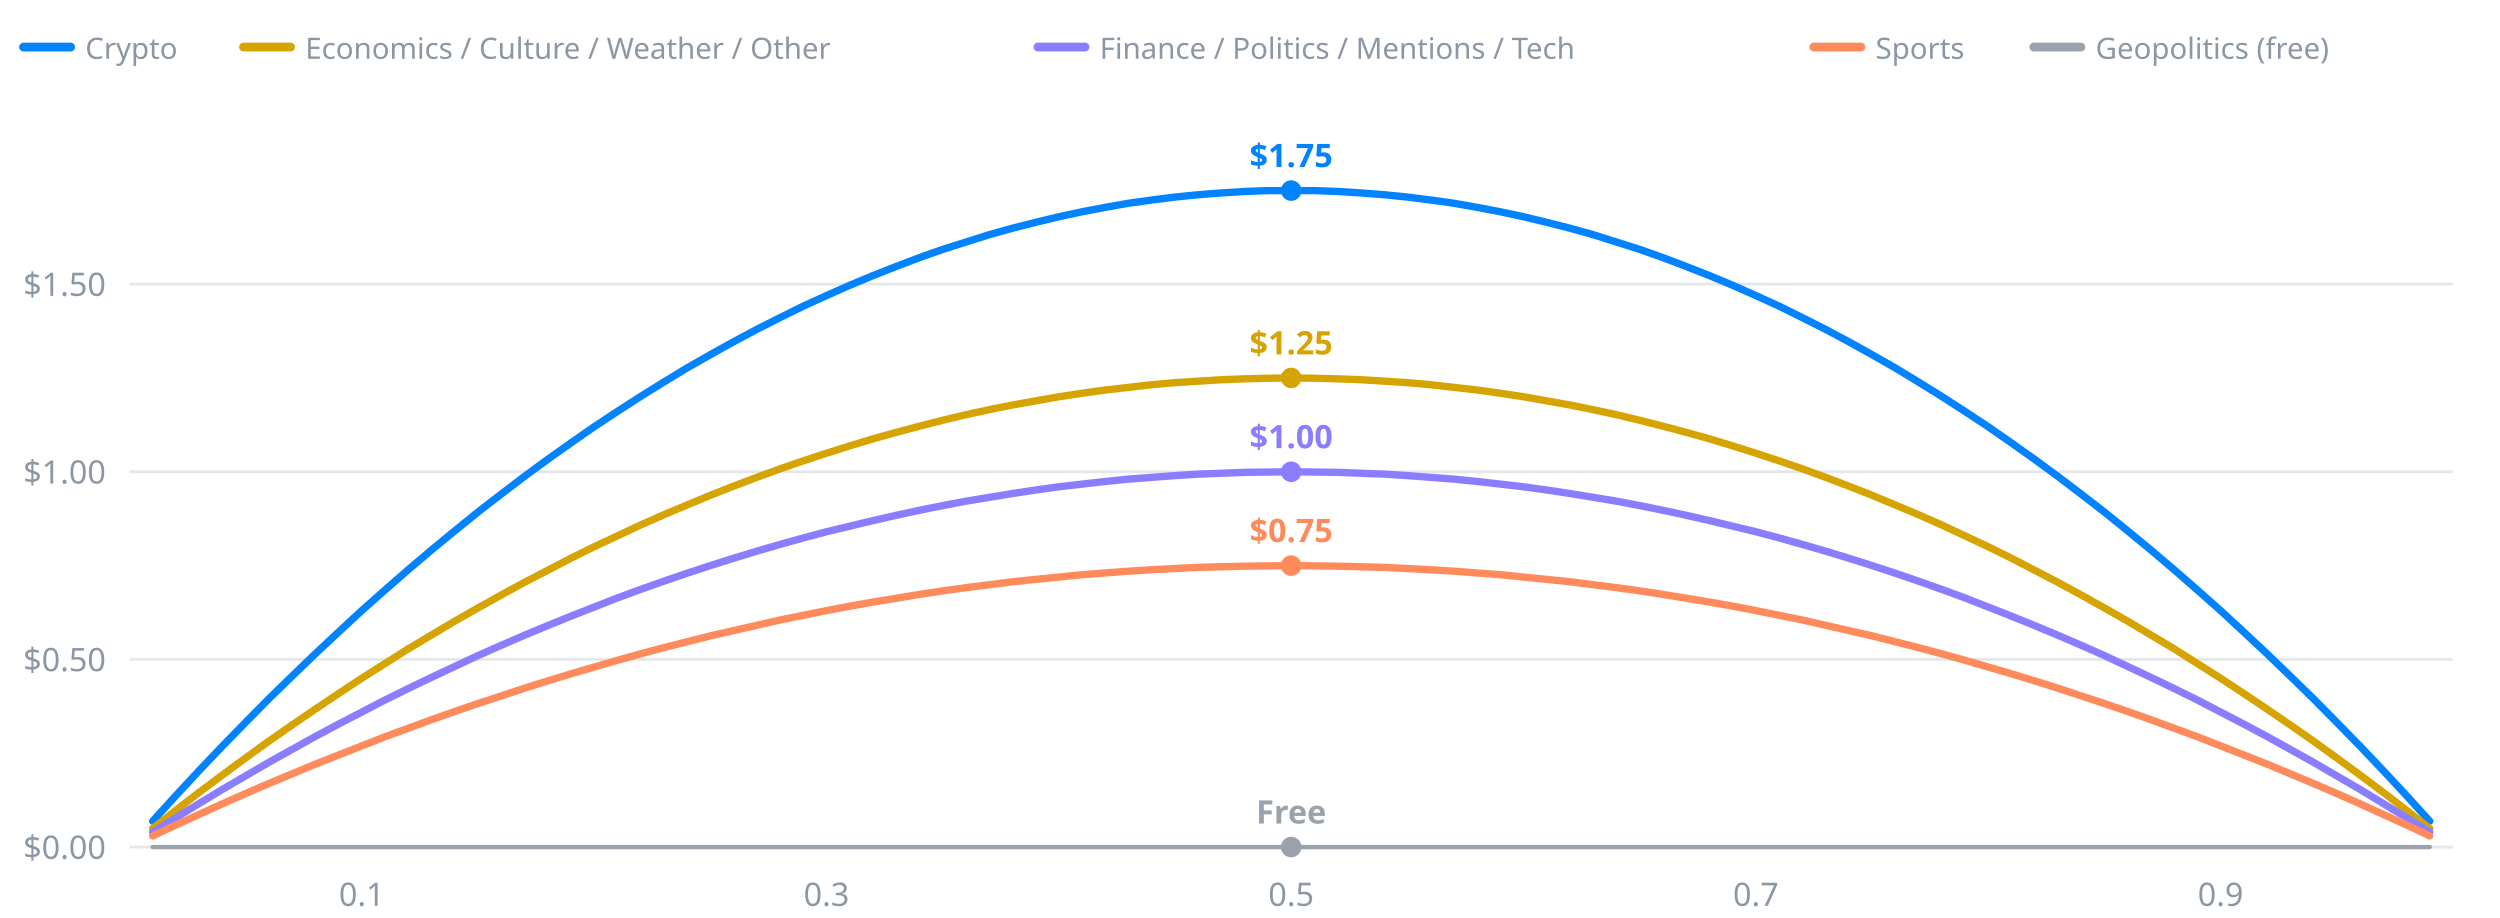
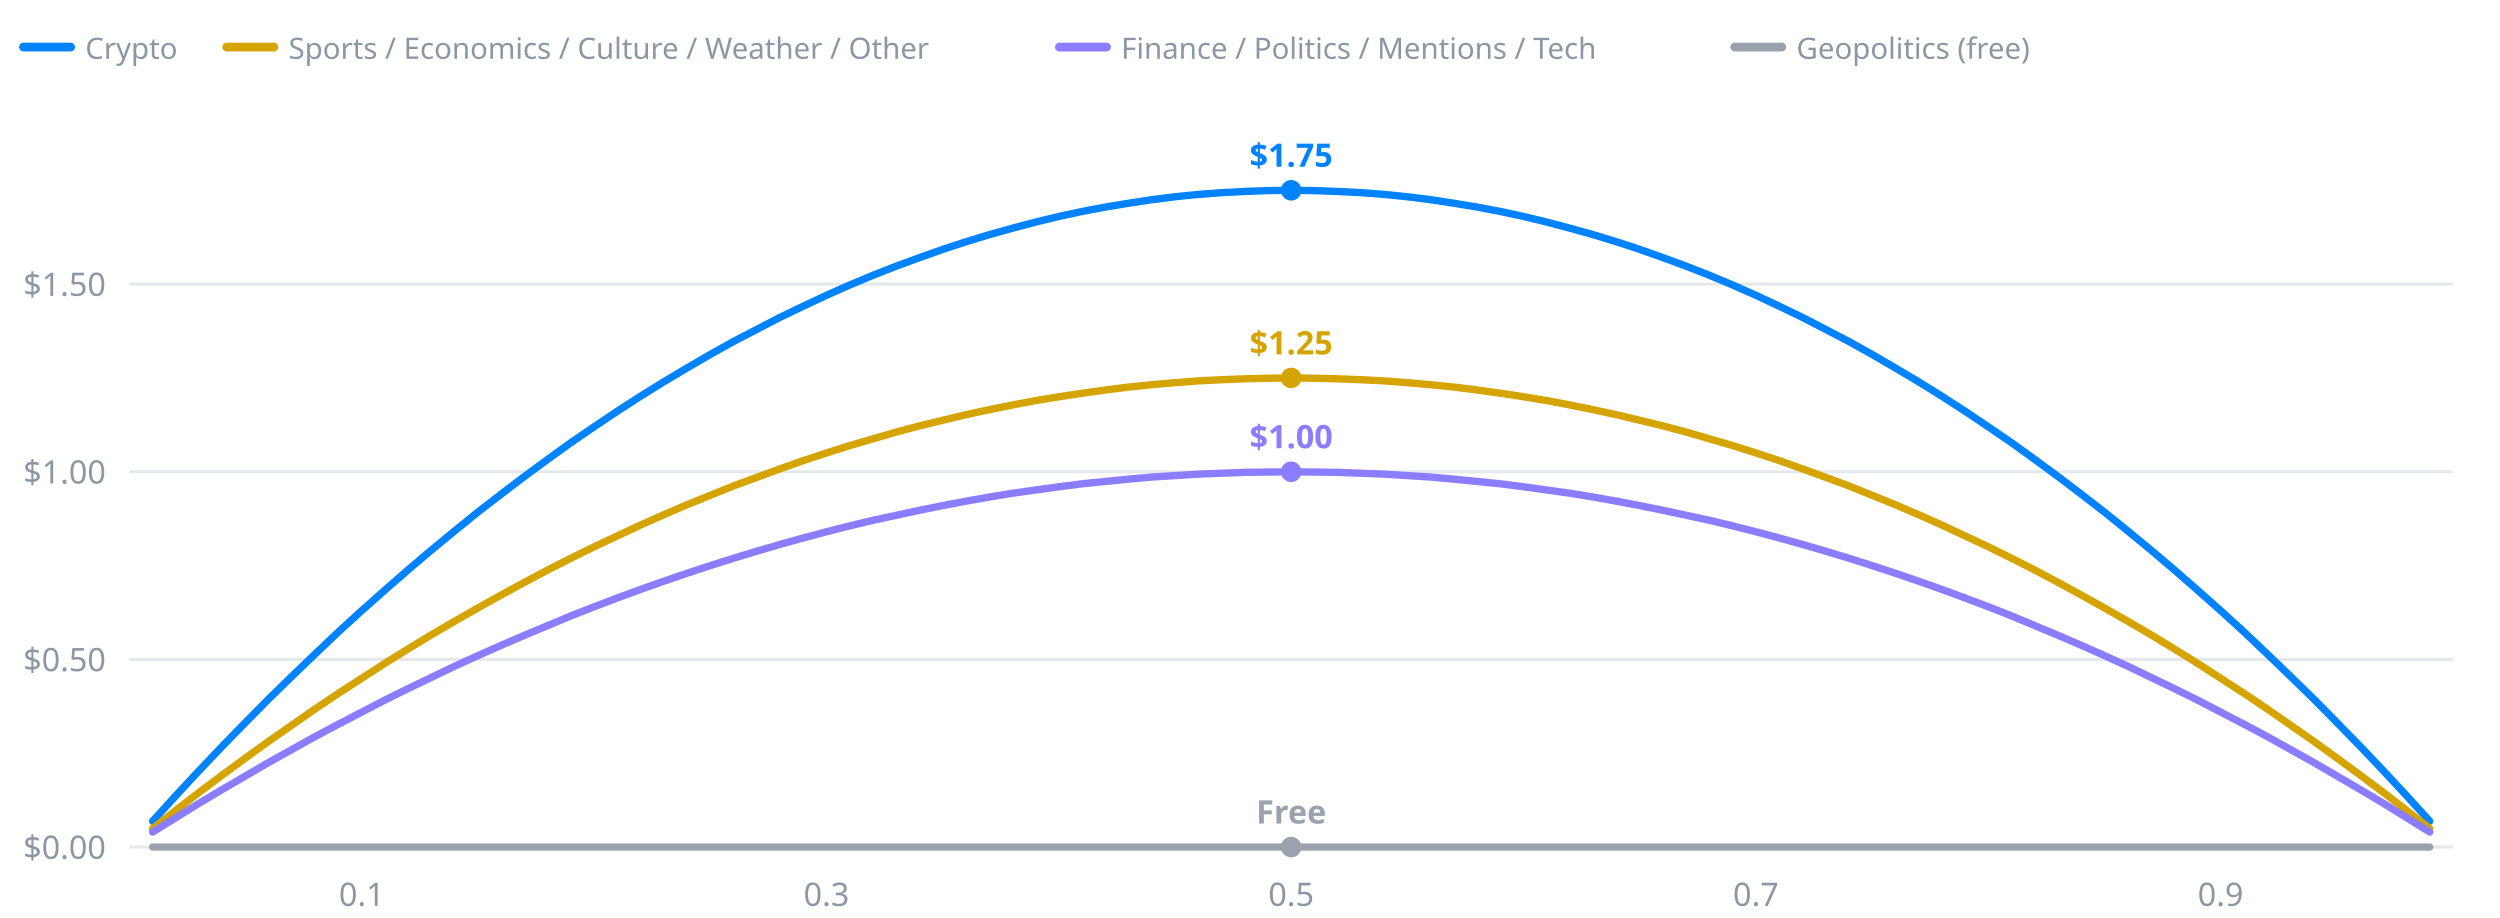
<svg xmlns="http://www.w3.org/2000/svg" viewBox="0 0 850 312" width="850" height="312" font-family="ui-sans-serif,system-ui,sans-serif">
-   <line x1="8" y1="16" x2="24" y2="16" stroke="#0182ff" stroke-width="3" stroke-linecap="round" />
-   <text x="29" y="20" font-size="10" fill="#8b97a5">Crypto</text>
-   <line x1="82.8" y1="16" x2="98.8" y2="16" stroke="#d6a400" stroke-width="3" stroke-linecap="round" />
-   <text x="103.8" y="20" font-size="10" fill="#8b97a5">Economics / Culture / Weather / Other</text>
-   <line x1="352.9" y1="16" x2="368.9" y2="16" stroke="#8a7dff" stroke-width="3" stroke-linecap="round" />
-   <text x="373.9" y="20" font-size="10" fill="#8b97a5">Finance / Politics / Mentions / Tech</text>
-   <line x1="616.7" y1="16" x2="632.7" y2="16" stroke="#ff8a5c" stroke-width="3" stroke-linecap="round" />
-   <text x="637.7" y="20" font-size="10" fill="#8b97a5">Sports</text>
-   <line x1="691.5" y1="16" x2="707.5" y2="16" stroke="#9aa3ad" stroke-width="3" stroke-linecap="round" />
-   <text x="712.5" y="20" font-size="10" fill="#8b97a5">Geopolitics (free)</text>
+   <line x1="8.0" y1="16" x2="24.0" y2="16" stroke="#0182ff" stroke-width="3" stroke-linecap="round" />
+   <text x="29.0" y="20" font-size="10" fill="#8b97a5">Crypto</text>
+   <line x1="77.1" y1="16" x2="93.1" y2="16" stroke="#d6a400" stroke-width="3" stroke-linecap="round" />
+   <text x="98.1" y="20" font-size="10" fill="#8b97a5">Sports / Economics / Culture / Weather / Other</text>
+   <line x1="360.2" y1="16" x2="376.2" y2="16" stroke="#8a7dff" stroke-width="3" stroke-linecap="round" />
+   <text x="381.2" y="20" font-size="10" fill="#8b97a5">Finance / Politics / Mentions / Tech</text>
+   <line x1="589.8" y1="16" x2="605.8" y2="16" stroke="#9aa3ad" stroke-width="3" stroke-linecap="round" />
+   <text x="610.8" y="20" font-size="10" fill="#8b97a5">Geopolitics (free)</text>
  <line x1="44" y1="288.0" x2="834" y2="288.0" stroke="#8b97a5" stroke-opacity="0.22" />
  <text x="36" y="292.0" text-anchor="end" font-size="11" fill="#8b97a5">$0.00</text>
  <line x1="44" y1="224.2" x2="834" y2="224.2" stroke="#8b97a5" stroke-opacity="0.22" />
  <text x="36" y="228.2" text-anchor="end" font-size="11" fill="#8b97a5">$0.50</text>
  <line x1="44" y1="160.4" x2="834" y2="160.4" stroke="#8b97a5" stroke-opacity="0.22" />
  <text x="36" y="164.4" text-anchor="end" font-size="11" fill="#8b97a5">$1.00</text>
  <line x1="44" y1="96.6" x2="834" y2="96.6" stroke="#8b97a5" stroke-opacity="0.22" />
  <text x="36" y="100.6" text-anchor="end" font-size="11" fill="#8b97a5">$1.50</text>
  <text x="123.0" y="308" text-anchor="middle" font-size="11" fill="#8b97a5">0.1</text>
  <text x="281.0" y="308" text-anchor="middle" font-size="11" fill="#8b97a5">0.3</text>
  <text x="439.0" y="308" text-anchor="middle" font-size="11" fill="#8b97a5">0.5</text>
  <text x="597.0" y="308" text-anchor="middle" font-size="11" fill="#8b97a5">0.7</text>
  <text x="755.0" y="308" text-anchor="middle" font-size="11" fill="#8b97a5">0.9</text>
  <text x="439" y="326" text-anchor="middle" font-size="11" fill="#8b97a5">share price</text>
-   <polyline points="51.9,279.2 59.8,270.5 67.7,262.0 75.6,253.7 83.5,245.6 91.4,237.6 99.3,229.9 107.2,222.3 115.1,214.9 123.0,207.6 130.9,200.6 138.8,193.7 146.7,187.0 154.6,180.5 162.5,174.1 170.4,168.0 178.3,162.0 186.2,156.2 194.1,150.6 202.0,145.1 209.9,139.9 217.8,134.8 225.7,129.9 233.6,125.1 241.5,120.6 249.4,116.2 257.3,112.0 265.2,108.0 273.1,104.1 281.0,100.5 288.9,97.0 296.8,93.7 304.7,90.6 312.6,87.6 320.5,84.8 328.4,82.3 336.3,79.8 344.2,77.6 352.1,75.6 360.0,73.7 367.9,72.0 375.8,70.5 383.7,69.1 391.6,68.0 399.5,67.0 407.4,66.2 415.3,65.6 423.2,65.1 431.1,64.8 439.0,64.8 446.9,64.8 454.8,65.1 462.7,65.6 470.6,66.2 478.5,67.0 486.4,68.0 494.3,69.1 502.2,70.5 510.1,72.0 518.0,73.7 525.9,75.6 533.8,77.6 541.7,79.8 549.6,82.3 557.5,84.8 565.4,87.6 573.3,90.6 581.2,93.7 589.1,97.0 597.0,100.5 604.9,104.1 612.8,108.0 620.7,112.0 628.6,116.2 636.5,120.6 644.4,125.1 652.3,129.9 660.2,134.8 668.1,139.9 676.0,145.1 683.9,150.6 691.8,156.2 699.7,162.0 707.6,168.0 715.5,174.1 723.4,180.5 731.3,187.0 739.2,193.7 747.1,200.6 755.0,207.6 762.9,214.9 770.8,222.3 778.7,229.9 786.6,237.6 794.5,245.6 802.4,253.7 810.3,262.0 818.2,270.5 826.1,279.2" fill="none" stroke="#0182ff" stroke-width="2.5" stroke-linecap="round" stroke-linejoin="round" />
-   <polyline points="51.9,281.7 59.8,275.5 67.7,269.4 75.6,263.5 83.5,257.7 91.4,252.0 99.3,246.5 107.2,241.1 115.1,235.8 123.0,230.6 130.9,225.6 138.8,220.6 146.7,215.9 154.6,211.2 162.5,206.7 170.4,202.3 178.3,198.0 186.2,193.9 194.1,189.8 202.0,185.9 209.9,182.2 217.8,178.5 225.7,175.0 233.6,171.7 241.5,168.4 249.4,165.3 257.3,162.3 265.2,159.4 273.1,156.7 281.0,154.1 288.9,151.6 296.8,149.2 304.7,147.0 312.6,144.9 320.5,142.9 328.4,141.0 336.3,139.3 344.2,137.7 352.1,136.3 360.0,134.9 367.9,133.7 375.8,132.6 383.7,131.7 391.6,130.8 399.5,130.1 407.4,129.6 415.3,129.1 423.2,128.8 431.1,128.6 439.0,128.5 446.9,128.6 454.8,128.8 462.7,129.1 470.6,129.6 478.5,130.1 486.4,130.8 494.3,131.7 502.2,132.6 510.1,133.7 518.0,134.9 525.9,136.3 533.8,137.7 541.7,139.3 549.6,141.0 557.5,142.9 565.4,144.9 573.3,147.0 581.2,149.2 589.1,151.6 597.0,154.1 604.9,156.7 612.8,159.4 620.7,162.3 628.6,165.3 636.5,168.4 644.4,171.7 652.3,175.0 660.2,178.5 668.1,182.2 676.0,185.9 683.9,189.8 691.8,193.9 699.7,198.0 707.6,202.3 715.5,206.7 723.4,211.2 731.3,215.9 739.2,220.6 747.1,225.6 755.0,230.6 762.9,235.8 770.8,241.1 778.7,246.5 786.6,252.0 794.5,257.7 802.4,263.5 810.3,269.4 818.2,275.5 826.1,281.7" fill="none" stroke="#d6a400" stroke-width="2.5" stroke-linecap="round" stroke-linejoin="round" />
-   <polyline points="51.9,282.9 59.8,278.0 67.7,273.2 75.6,268.4 83.5,263.8 91.4,259.2 99.3,254.8 107.2,250.4 115.1,246.2 123.0,242.1 130.9,238.0 138.8,234.1 146.7,230.3 154.6,226.6 162.5,222.9 170.4,219.4 178.3,216.0 186.2,212.7 194.1,209.5 202.0,206.4 209.9,203.3 217.8,200.4 225.7,197.6 233.6,194.9 241.5,192.3 249.4,189.8 257.3,187.4 265.2,185.1 273.1,182.9 281.0,180.8 288.9,178.9 296.8,177.0 304.7,175.2 312.6,173.5 320.5,171.9 328.4,170.4 336.3,169.1 344.2,167.8 352.1,166.6 360.0,165.5 367.9,164.6 375.8,163.7 383.7,162.9 391.6,162.3 399.5,161.7 407.4,161.2 415.3,160.9 423.2,160.6 431.1,160.5 439.0,160.4 446.9,160.5 454.8,160.6 462.7,160.9 470.6,161.2 478.5,161.7 486.4,162.3 494.3,162.9 502.2,163.7 510.1,164.6 518.0,165.5 525.9,166.6 533.8,167.8 541.7,169.1 549.6,170.4 557.5,171.9 565.4,173.5 573.3,175.2 581.2,177.0 589.1,178.9 597.0,180.8 604.9,182.9 612.8,185.1 620.7,187.4 628.6,189.8 636.5,192.3 644.4,194.9 652.3,197.6 660.2,200.4 668.1,203.3 676.0,206.4 683.9,209.5 691.8,212.7 699.7,216.0 707.6,219.4 715.5,222.9 723.4,226.6 731.3,230.3 739.2,234.1 747.1,238.0 755.0,242.1 762.9,246.2 770.8,250.4 778.7,254.8 786.6,259.2 794.5,263.8 802.4,268.4 810.3,273.2 818.2,278.0 826.1,282.9" fill="none" stroke="#8a7dff" stroke-width="2.5" stroke-linecap="round" stroke-linejoin="round" />
-   <polyline points="51.9,284.2 59.8,280.5 67.7,276.9 75.6,273.3 83.5,269.8 91.4,266.4 99.3,263.1 107.2,259.8 115.1,256.7 123.0,253.6 130.9,250.5 138.8,247.6 146.7,244.7 154.6,241.9 162.5,239.2 170.4,236.6 178.3,234.0 186.2,231.5 194.1,229.1 202.0,226.8 209.9,224.5 217.8,222.3 225.7,220.2 233.6,218.2 241.5,216.2 249.4,214.4 257.3,212.6 265.2,210.8 273.1,209.2 281.0,207.6 288.9,206.1 296.8,204.7 304.7,203.4 312.6,202.1 320.5,200.9 328.4,199.8 336.3,198.8 344.2,197.8 352.1,197.0 360.0,196.2 367.9,195.4 375.8,194.8 383.7,194.2 391.6,193.7 399.5,193.3 407.4,192.9 415.3,192.7 423.2,192.5 431.1,192.4 439.0,192.3 446.9,192.4 454.8,192.5 462.7,192.7 470.6,192.9 478.5,193.3 486.4,193.7 494.3,194.2 502.2,194.8 510.1,195.4 518.0,196.2 525.9,197.0 533.8,197.8 541.7,198.8 549.6,199.8 557.5,200.9 565.4,202.1 573.3,203.4 581.2,204.7 589.1,206.1 597.0,207.6 604.9,209.2 612.8,210.8 620.7,212.6 628.6,214.4 636.5,216.2 644.4,218.2 652.3,220.2 660.2,222.3 668.1,224.5 676.0,226.8 683.9,229.1 691.8,231.5 699.7,234.0 707.6,236.6 715.5,239.2 723.4,241.9 731.3,244.7 739.2,247.6 747.1,250.5 755.0,253.6 762.9,256.7 770.8,259.8 778.7,263.1 786.6,266.4 794.5,269.8 802.4,273.3 810.3,276.9 818.2,280.5 826.1,284.2" fill="none" stroke="#ff8a5c" stroke-width="2.5" stroke-linecap="round" stroke-linejoin="round" />
-   <polyline points="51.9,288.0 59.8,288.0 67.7,288.0 75.6,288.0 83.5,288.0 91.4,288.0 99.3,288.0 107.2,288.0 115.1,288.0 123.0,288.0 130.9,288.0 138.8,288.0 146.7,288.0 154.6,288.0 162.5,288.0 170.4,288.0 178.3,288.0 186.2,288.0 194.1,288.0 202.0,288.0 209.9,288.0 217.8,288.0 225.7,288.0 233.6,288.0 241.5,288.0 249.4,288.0 257.3,288.0 265.2,288.0 273.1,288.0 281.0,288.0 288.9,288.0 296.8,288.0 304.7,288.0 312.6,288.0 320.5,288.0 328.4,288.0 336.3,288.0 344.2,288.0 352.1,288.0 360.0,288.0 367.9,288.0 375.8,288.0 383.7,288.0 391.6,288.0 399.5,288.0 407.4,288.0 415.3,288.0 423.2,288.0 431.1,288.0 439.0,288.0 446.9,288.0 454.8,288.0 462.7,288.0 470.6,288.0 478.5,288.0 486.4,288.0 494.3,288.0 502.2,288.0 510.1,288.0 518.0,288.0 525.9,288.0 533.8,288.0 541.7,288.0 549.6,288.0 557.5,288.0 565.4,288.0 573.3,288.0 581.2,288.0 589.1,288.0 597.0,288.0 604.9,288.0 612.8,288.0 620.7,288.0 628.6,288.0 636.5,288.0 644.4,288.0 652.3,288.0 660.2,288.0 668.1,288.0 676.0,288.0 683.9,288.0 691.8,288.0 699.7,288.0 707.6,288.0 715.5,288.0 723.4,288.0 731.3,288.0 739.2,288.0 747.1,288.0 755.0,288.0 762.9,288.0 770.8,288.0 778.7,288.0 786.6,288.0 794.5,288.0 802.4,288.0 810.3,288.0 818.2,288.0 826.1,288.0" fill="none" stroke="#9aa3ad" stroke-width="1.5" stroke-linecap="round" stroke-linejoin="round" />
-   <circle cx="439.0" cy="64.8" r="3.5" fill="#0182ff" />
-   <text x="439.0" y="56.8" text-anchor="middle" font-size="11" font-weight="700" fill="#0182ff">$1.75</text>
+   <polyline points="51.9,279.2 59.8,270.5 67.7,262.0 75.6,253.7 83.5,245.6 91.4,237.6 99.3,229.9 107.2,222.3 115.1,214.8 123.0,207.6 130.9,200.6 138.8,193.7 146.7,187.0 154.6,180.5 162.5,174.1 170.4,168.0 178.3,162.0 186.2,156.2 194.1,150.5 202.0,145.1 209.9,139.8 217.8,134.7 225.7,129.8 233.6,125.1 241.5,120.5 249.4,116.1 257.3,112.0 265.2,107.9 273.1,104.1 281.0,100.4 288.9,96.9 296.8,93.6 304.7,90.5 312.6,87.6 320.5,84.8 328.4,82.2 336.3,79.8 344.2,77.6 352.1,75.5 360.0,73.6 367.9,71.9 375.8,70.4 383.7,69.1 391.6,67.9 399.5,66.9 407.4,66.1 415.3,65.5 423.2,65.1 431.1,64.8 439.0,64.7 446.9,64.8 454.8,65.1 462.7,65.5 470.6,66.1 478.5,66.9 486.4,67.9 494.3,69.1 502.2,70.4 510.1,71.9 518.0,73.6 525.9,75.5 533.8,77.6 541.7,79.8 549.6,82.2 557.5,84.8 565.4,87.6 573.3,90.5 581.2,93.6 589.1,96.9 597.0,100.4 604.9,104.1 612.8,107.9 620.7,112.0 628.6,116.1 636.5,120.5 644.4,125.1 652.3,129.8 660.2,134.7 668.1,139.8 676.0,145.1 683.9,150.5 691.8,156.2 699.7,162.0 707.6,168.0 715.5,174.1 723.4,180.5 731.3,187.0 739.2,193.7 747.1,200.6 755.0,207.6 762.9,214.8 770.8,222.3 778.7,229.9 786.6,237.6 794.5,245.6 802.4,253.7 810.3,262.0 818.2,270.5 826.1,279.2" fill="none" stroke="#0182ff" stroke-width="2.5" stroke-linejoin="round" stroke-linecap="round" />
+   <polyline points="51.9,281.7 59.8,275.5 67.7,269.4 75.6,263.5 83.5,257.7 91.4,252.0 99.3,246.5 107.2,241.0 115.1,235.7 123.0,230.6 130.9,225.5 138.8,220.6 146.7,215.8 154.6,211.2 162.5,206.7 170.4,202.3 178.3,198.0 186.2,193.8 194.1,189.8 202.0,185.9 209.9,182.2 217.8,178.5 225.7,175.0 233.6,171.6 241.5,168.4 249.4,165.2 257.3,162.3 265.2,159.4 273.1,156.6 281.0,154.0 288.9,151.5 296.8,149.2 304.7,146.9 312.6,144.8 320.5,142.9 328.4,141.0 336.3,139.3 344.2,137.7 352.1,136.2 360.0,134.9 367.9,133.7 375.8,132.6 383.7,131.6 391.6,130.8 399.5,130.1 407.4,129.5 415.3,129.1 423.2,128.8 431.1,128.6 439.0,128.5 446.9,128.6 454.8,128.8 462.7,129.1 470.6,129.5 478.5,130.1 486.4,130.8 494.3,131.6 502.2,132.6 510.1,133.7 518.0,134.9 525.9,136.2 533.8,137.7 541.7,139.3 549.6,141.0 557.5,142.9 565.4,144.8 573.3,146.9 581.2,149.2 589.1,151.5 597.0,154.0 604.9,156.6 612.8,159.4 620.7,162.3 628.6,165.2 636.5,168.4 644.4,171.6 652.3,175.0 660.2,178.5 668.1,182.2 676.0,185.9 683.9,189.8 691.8,193.8 699.7,198.0 707.6,202.3 715.5,206.7 723.4,211.2 731.3,215.8 739.2,220.6 747.1,225.5 755.0,230.6 762.9,235.7 770.8,241.0 778.7,246.5 786.6,252.0 794.5,257.7 802.4,263.5 810.3,269.4 818.2,275.5 826.1,281.7" fill="none" stroke="#d6a400" stroke-width="2.5" stroke-linejoin="round" stroke-linecap="round" />
+   <polyline points="51.9,282.9 59.8,278.0 67.7,273.1 75.6,268.4 83.5,263.8 91.4,259.2 99.3,254.8 107.2,250.4 115.1,246.2 123.0,242.1 130.9,238.0 138.8,234.1 146.7,230.3 154.6,226.5 162.5,222.9 170.4,219.4 178.3,216.0 186.2,212.7 194.1,209.4 202.0,206.3 209.9,203.3 217.8,200.4 225.7,197.6 233.6,194.9 241.5,192.3 249.4,189.8 257.3,187.4 265.2,185.1 273.1,182.9 281.0,180.8 288.9,178.8 296.8,176.9 304.7,175.2 312.6,173.5 320.5,171.9 328.4,170.4 336.3,169.0 344.2,167.7 352.1,166.6 360.0,165.5 367.9,164.5 375.8,163.7 383.7,162.9 391.6,162.2 399.5,161.7 407.4,161.2 415.3,160.9 423.2,160.6 431.1,160.5 439.0,160.4 446.9,160.5 454.8,160.6 462.7,160.9 470.6,161.2 478.5,161.7 486.4,162.2 494.3,162.9 502.2,163.7 510.1,164.5 518.0,165.5 525.9,166.6 533.8,167.7 541.7,169.0 549.6,170.4 557.5,171.9 565.4,173.5 573.3,175.2 581.2,176.9 589.1,178.8 597.0,180.8 604.9,182.9 612.8,185.1 620.7,187.4 628.6,189.8 636.5,192.3 644.4,194.9 652.3,197.6 660.2,200.4 668.1,203.3 676.0,206.3 683.9,209.4 691.8,212.7 699.7,216.0 707.6,219.4 715.5,222.9 723.4,226.5 731.3,230.3 739.2,234.1 747.1,238.0 755.0,242.1 762.9,246.2 770.8,250.4 778.7,254.8 786.6,259.2 794.5,263.8 802.4,268.4 810.3,273.1 818.2,278.0 826.1,282.9" fill="none" stroke="#8a7dff" stroke-width="2.5" stroke-linejoin="round" stroke-linecap="round" />
+   <polyline points="51.9,288.0 59.8,288.0 67.7,288.0 75.6,288.0 83.5,288.0 91.4,288.0 99.3,288.0 107.2,288.0 115.1,288.0 123.0,288.0 130.9,288.0 138.8,288.0 146.7,288.0 154.6,288.0 162.5,288.0 170.4,288.0 178.3,288.0 186.2,288.0 194.1,288.0 202.0,288.0 209.9,288.0 217.8,288.0 225.7,288.0 233.6,288.0 241.5,288.0 249.4,288.0 257.3,288.0 265.2,288.0 273.1,288.0 281.0,288.0 288.9,288.0 296.8,288.0 304.7,288.0 312.6,288.0 320.5,288.0 328.4,288.0 336.3,288.0 344.2,288.0 352.1,288.0 360.0,288.0 367.9,288.0 375.8,288.0 383.7,288.0 391.6,288.0 399.5,288.0 407.4,288.0 415.3,288.0 423.2,288.0 431.1,288.0 439.0,288.0 446.9,288.0 454.8,288.0 462.7,288.0 470.6,288.0 478.5,288.0 486.4,288.0 494.3,288.0 502.2,288.0 510.1,288.0 518.0,288.0 525.9,288.0 533.8,288.0 541.7,288.0 549.6,288.0 557.5,288.0 565.4,288.0 573.3,288.0 581.2,288.0 589.1,288.0 597.0,288.0 604.9,288.0 612.8,288.0 620.7,288.0 628.6,288.0 636.5,288.0 644.4,288.0 652.3,288.0 660.2,288.0 668.1,288.0 676.0,288.0 683.9,288.0 691.8,288.0 699.7,288.0 707.6,288.0 715.5,288.0 723.4,288.0 731.3,288.0 739.2,288.0 747.1,288.0 755.0,288.0 762.9,288.0 770.8,288.0 778.7,288.0 786.6,288.0 794.5,288.0 802.4,288.0 810.3,288.0 818.2,288.0 826.1,288.0" fill="none" stroke="#9aa3ad" stroke-width="2.5" stroke-linejoin="round" stroke-linecap="round" />
+   <circle cx="439.0" cy="64.7" r="3.5" fill="#0182ff" />
+   <text x="439.0" y="56.7" text-anchor="middle" font-size="11" font-weight="700" fill="#0182ff">$1.75</text>
  <circle cx="439.0" cy="128.5" r="3.5" fill="#d6a400" />
  <text x="439.0" y="120.5" text-anchor="middle" font-size="11" font-weight="700" fill="#d6a400">$1.25</text>
  <circle cx="439.0" cy="160.4" r="3.5" fill="#8a7dff" />
  <text x="439.0" y="152.4" text-anchor="middle" font-size="11" font-weight="700" fill="#8a7dff">$1.00</text>
-   <circle cx="439.0" cy="192.3" r="3.5" fill="#ff8a5c" />
-   <text x="439.0" y="184.3" text-anchor="middle" font-size="11" font-weight="700" fill="#ff8a5c">$0.75</text>
  <circle cx="439.0" cy="288.0" r="3.5" fill="#9aa3ad" />
  <text x="439.0" y="280.0" text-anchor="middle" font-size="11" font-weight="700" fill="#9aa3ad">Free</text>
</svg>
